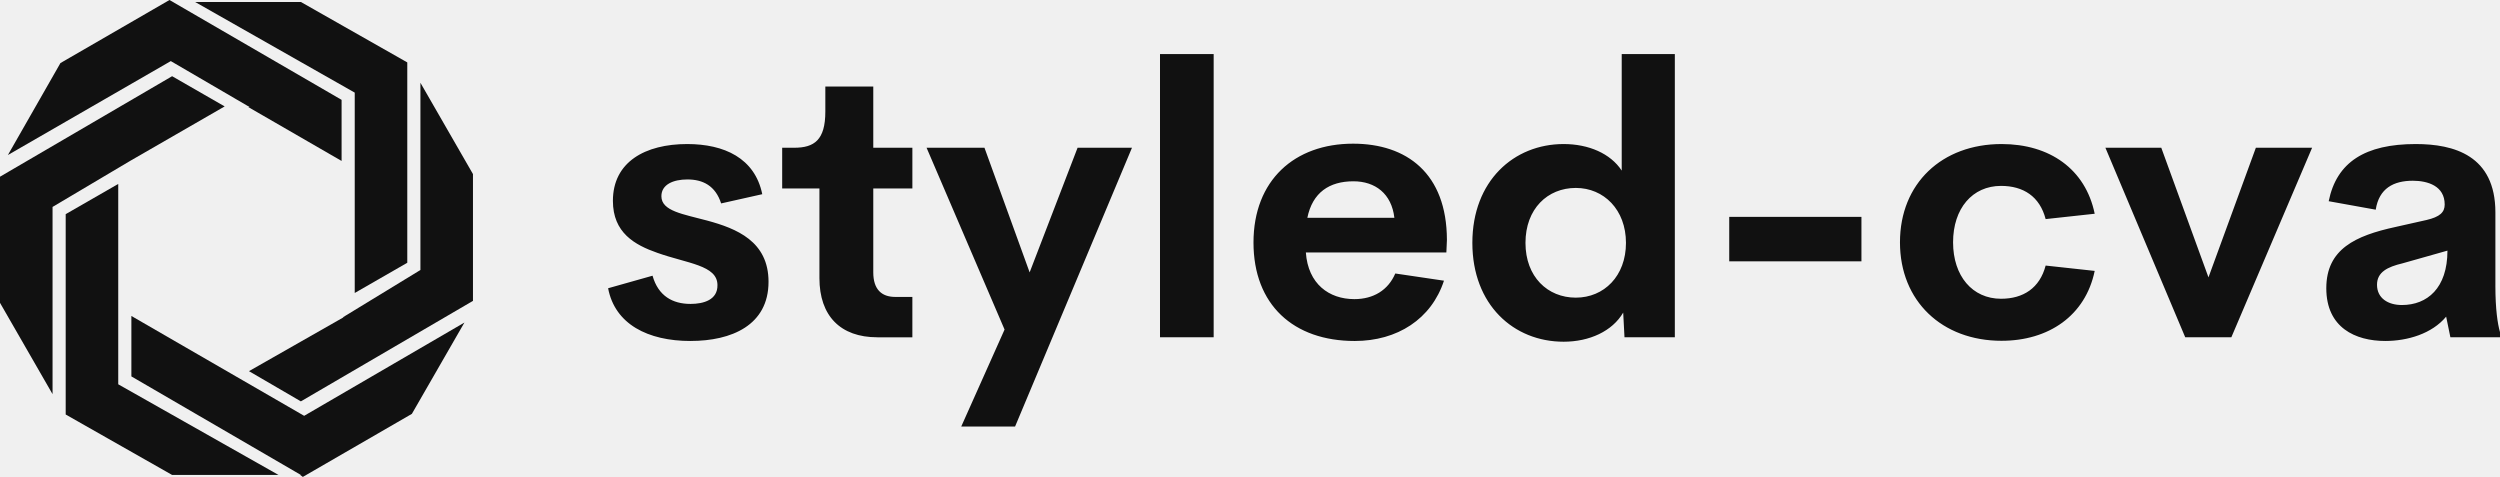
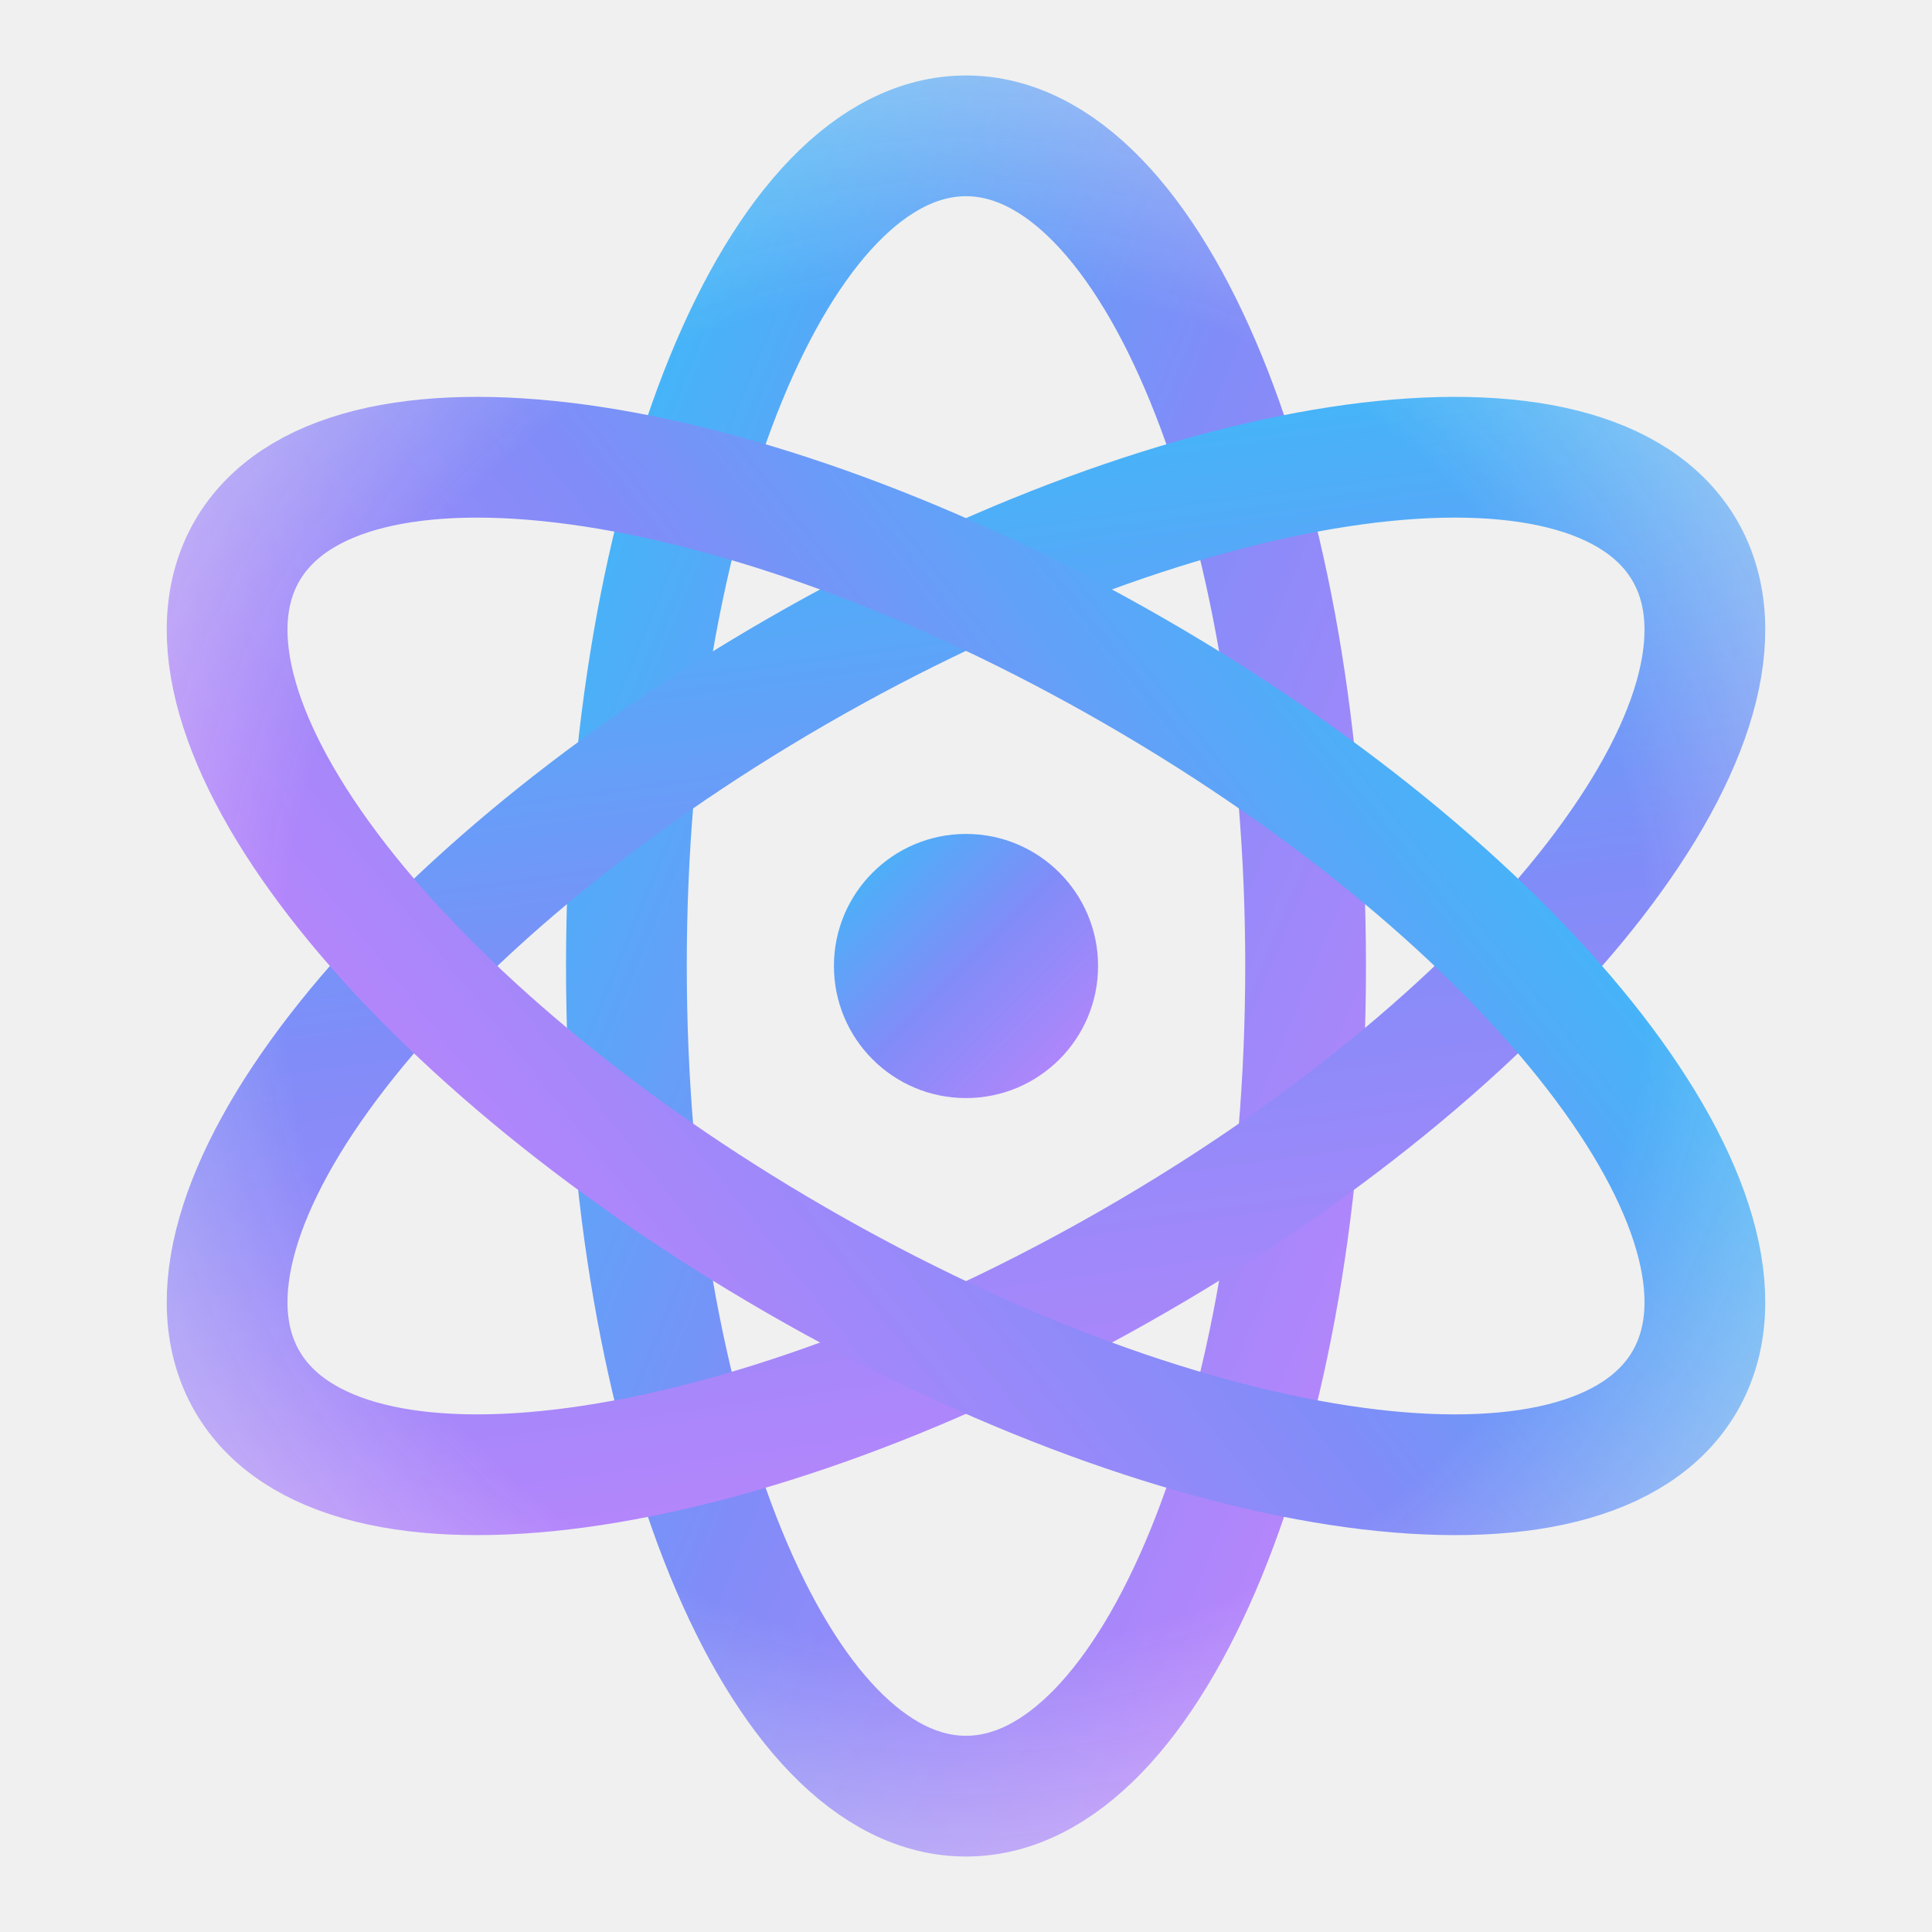
- <svg xmlns="http://www.w3.org/2000/svg" viewBox="0 0 370 70.583" preserveAspectRatio="xMidYMid meet" class="css-8aabad" id="caachgfc">
-   <g featurekey="symbolFeature-0" transform="matrix(0.9722222,0,0,0.9722222,-8.75,-8.458333)" fill="#111">
-     <polygon points="71,48.7 71,18.2 54.8,9 38.7,9 63,22.8 63,36.7 63,53.3 ">
-         </polygon>
-     <polygon points="29,66 54.8,81 54.7,81 55.1,81.3 71.7,71.7 79.7,57.8 55.3,72 29,56.8 " />
-     <polygon points="61.2,57 61.3,57 46.9,65.2 54.8,69.8 81,54.5 81,35.2 73,21.3 73,49.8 " />
-     <polygon points="61,23.9 34.8,8.7 18.2,18.3 10.2,32.3 35,18 47,25 46.8,25 61,33.2 " />
-     <polygon points="35.2,20.3 9,35.6 9,54.8 17,68.7 17,40.2 28.8,33.2 28.8,33.2 43.2,24.9 " />
-     <polygon points="19,41.3 19,71.8 35.2,81 51.4,81 27,67.2 27,53.3 27,36.7 ">
-         </polygon>
+ <svg xmlns="http://www.w3.org/2000/svg" viewBox="0 0 512 512" fill="none">
+   <defs>
+     <linearGradient id="snazzy-grad" x1="0%" y1="0%" x2="100%" y2="100%">
+       <stop offset="0%" stop-color="#38bdf8" />
+       <stop offset="50%" stop-color="#818cf8" />
+       <stop offset="100%" stop-color="#c084fc" />
+     </linearGradient>
+     <mask id="fade-mask">
+       <rect width="512" height="512" fill="white" />
+       <radialGradient id="radial-fade" cx="50%" cy="50%" r="50%" fx="50%" fy="50%">
+         <stop offset="70%" stop-color="white" />
+         <stop offset="100%" stop-color="#888" />
+       </radialGradient>
+       <rect width="512" height="512" fill="url(#radial-fade)" />
+     </mask>
+   </defs>
+   <g stroke="url(#snazzy-grad)" stroke-width="32" stroke-linecap="round" mask="url(#fade-mask)">
+     <ellipse cx="256" cy="256" rx="90" ry="220" transform="rotate(0 256 256)" />
+     <ellipse cx="256" cy="256" rx="90" ry="220" transform="rotate(60 256 256)" />
+     <ellipse cx="256" cy="256" rx="90" ry="220" transform="rotate(120 256 256)" />
  </g>
-   <g featurekey="nameFeature-0" transform="matrix(1.397271,0,0,1.397271,88.25341,-5.971593)" fill="#111">
-     <path d="M9.98 40.391 c-4.512 0 -8.008 -1.777 -8.73 -5.586 l4.707 -1.328 c0.605 2.148 2.129 2.988 4.023 2.988 c1.387 0 2.891 -0.43 2.852 -2.012 c-0.02 -2.09 -3.184 -2.266 -6.367 -3.398 c-2.402 -0.84 -4.707 -2.129 -4.707 -5.508 c0 -4.121 3.418 -6.016 7.871 -6.016 c3.906 0 7.168 1.484 7.949 5.312 l-4.356 0.977 c-0.605 -1.875 -1.934 -2.539 -3.574 -2.539 c-1.484 0 -2.754 0.527 -2.754 1.777 c0 1.582 2.324 1.895 4.844 2.578 c3.106 0.84 6.504 2.188 6.504 6.484 c0 4.609 -3.926 6.269 -8.262 6.269 z M29.766 40 c-3.906 0 -6.133 -2.266 -6.133 -6.269 l0 -9.492 l-3.945 0 l0 -4.316 l1.27 0 c2.129 0 3.301 -0.82 3.301 -3.828 l0 -2.656 l5.078 0 l0 6.484 l4.141 0 l0 4.316 l-4.141 0 l0 8.887 c0 1.797 0.879 2.598 2.324 2.598 l1.816 0 l0 4.277 l-3.711 0 z M50.977 19.922 l5.762 0 l-12.383 29.531 l-5.703 0 l4.59 -10.273 l-8.262 -19.258 l6.133 0 l4.785 13.203 z M59.707 40 l0 -30 l5.684 0 l0 30 l-5.684 0 z M90.098 29.668 l-0.059 1.348 l-14.883 0 c0.234 3.34 2.461 4.941 5.137 4.941 c2.012 0 3.574 -0.938 4.336 -2.715 l5.156 0.762 c-1.328 4.062 -4.941 6.387 -9.453 6.387 c-6.484 0 -10.723 -3.828 -10.723 -10.43 s4.356 -10.469 10.547 -10.469 c5.684 0 9.922 3.144 9.941 10.176 z M80.196 23.477 c-2.559 0 -4.336 1.191 -4.883 3.867 l9.219 0 c-0.293 -2.559 -2.031 -3.867 -4.336 -3.867 z M108.613 10 l5.625 0 l0 30 l-5.332 0 l-0.137 -2.617 c-1.152 1.973 -3.574 3.086 -6.309 3.086 c-5.293 0 -9.668 -3.906 -9.668 -10.469 s4.394 -10.469 9.668 -10.469 c2.637 0 4.961 0.996 6.152 2.812 l0 -12.344 z M103.75 35.801 c2.988 0 5.312 -2.285 5.312 -5.801 s-2.344 -5.82 -5.312 -5.82 c-2.988 0 -5.332 2.207 -5.332 5.82 c0 3.594 2.344 5.801 5.332 5.801 z M120 31.953 l0 -4.707 l14.004 0 l0 4.707 l-14.004 0 z M148.847 40.371 c-6.309 0 -10.762 -4.199 -10.762 -10.43 c0 -6.25 4.453 -10.41 10.762 -10.41 c5.078 0 8.887 2.637 9.863 7.383 l-5.195 0.566 c-0.625 -2.402 -2.363 -3.516 -4.727 -3.516 c-3.027 0 -5.078 2.383 -5.078 5.977 c0 3.574 2.051 5.977 5.078 5.977 c2.363 0 4.102 -1.133 4.727 -3.516 l5.195 0.566 c-0.977 4.746 -4.883 7.402 -9.863 7.402 z M175.782 19.922 l5.957 0 l-8.555 20.078 l-4.883 0 l-8.457 -20.078 l5.918 0 l5 13.73 z M201.152 34.551 c0 2.461 0.234 4.023 0.488 4.902 l0 0.547 l-5.254 0 l-0.449 -2.188 c-1.504 1.816 -4.102 2.578 -6.445 2.578 c-3.164 0 -6.25 -1.406 -6.25 -5.586 c0 -4.16 3.106 -5.566 7.305 -6.484 l3.301 -0.742 c1.426 -0.332 1.934 -0.82 1.934 -1.641 c0 -1.973 -1.797 -2.519 -3.379 -2.519 c-2.031 0 -3.574 0.801 -3.926 3.066 l-4.981 -0.898 c0.84 -4.16 3.887 -6.055 9.219 -6.055 c4.023 0 8.438 1.191 8.438 7.246 l0 7.773 z M191.25 36.582 c2.676 0 4.824 -1.777 4.824 -5.762 l-4.766 1.348 c-1.562 0.371 -2.695 0.918 -2.695 2.266 c0 1.445 1.191 2.148 2.637 2.148 z">
-         </path>
-   </g>
+   <circle cx="256" cy="256" r="35" fill="url(#snazzy-grad)" />
</svg>
